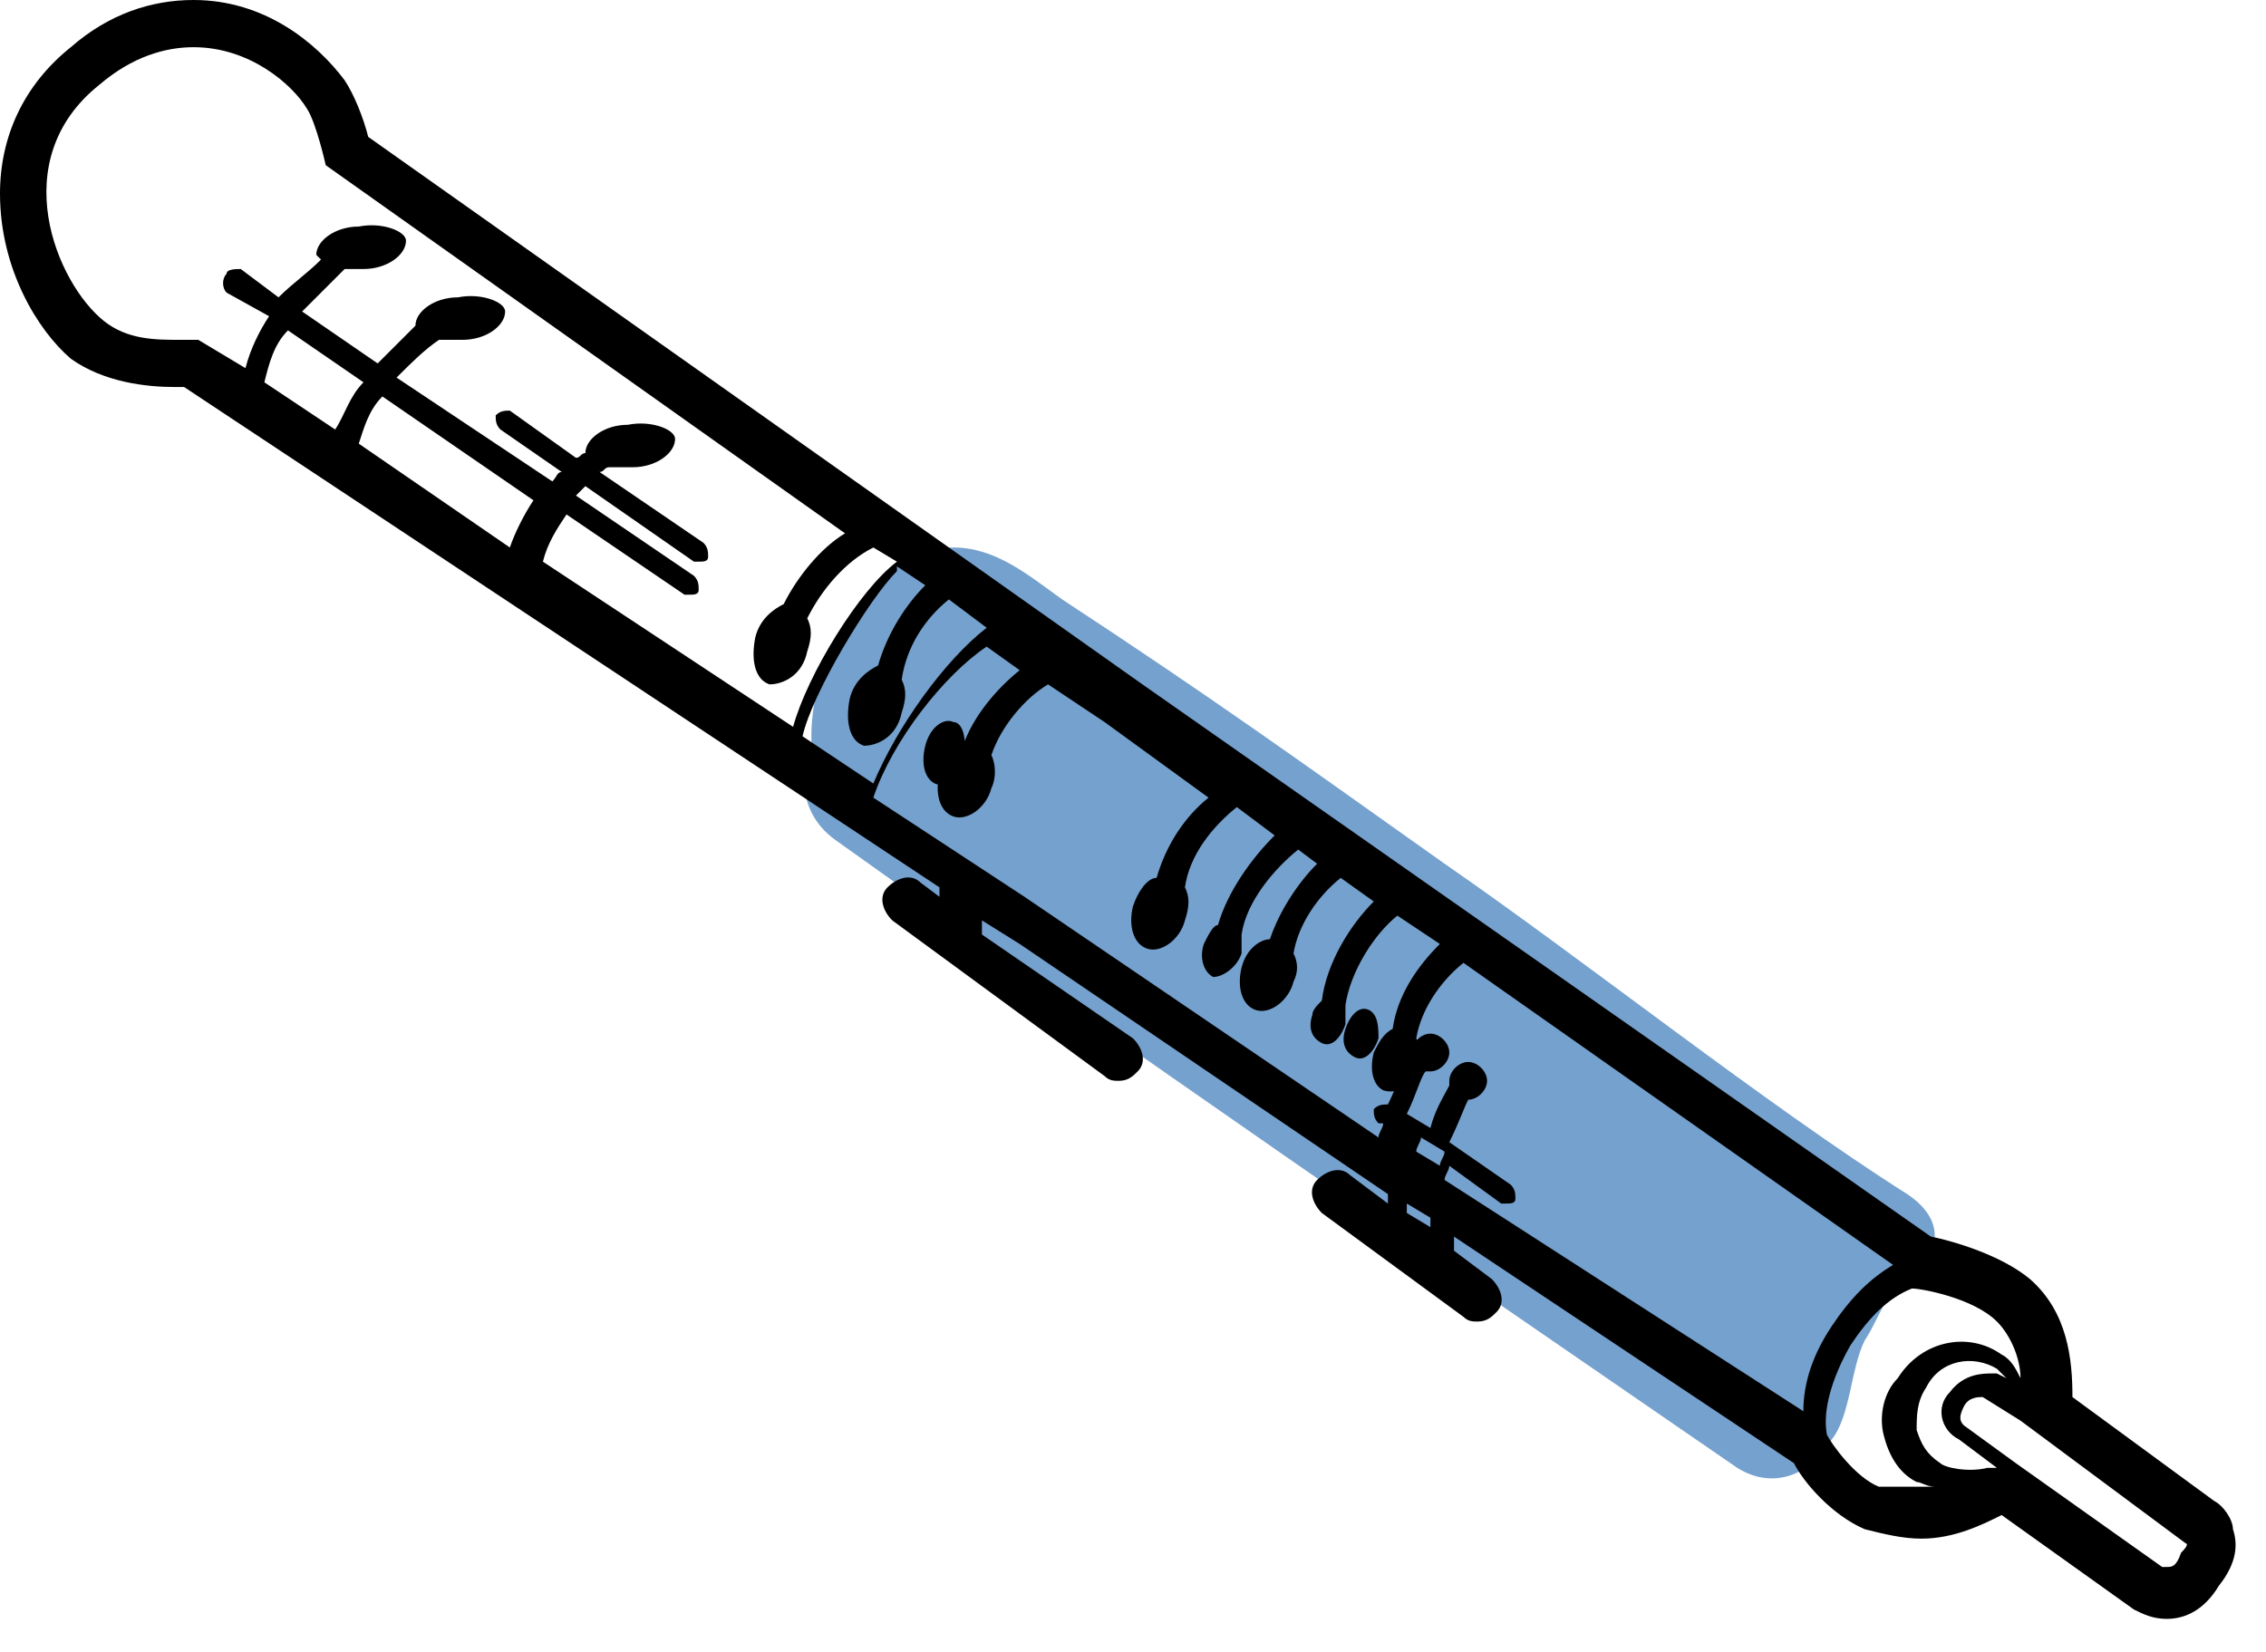
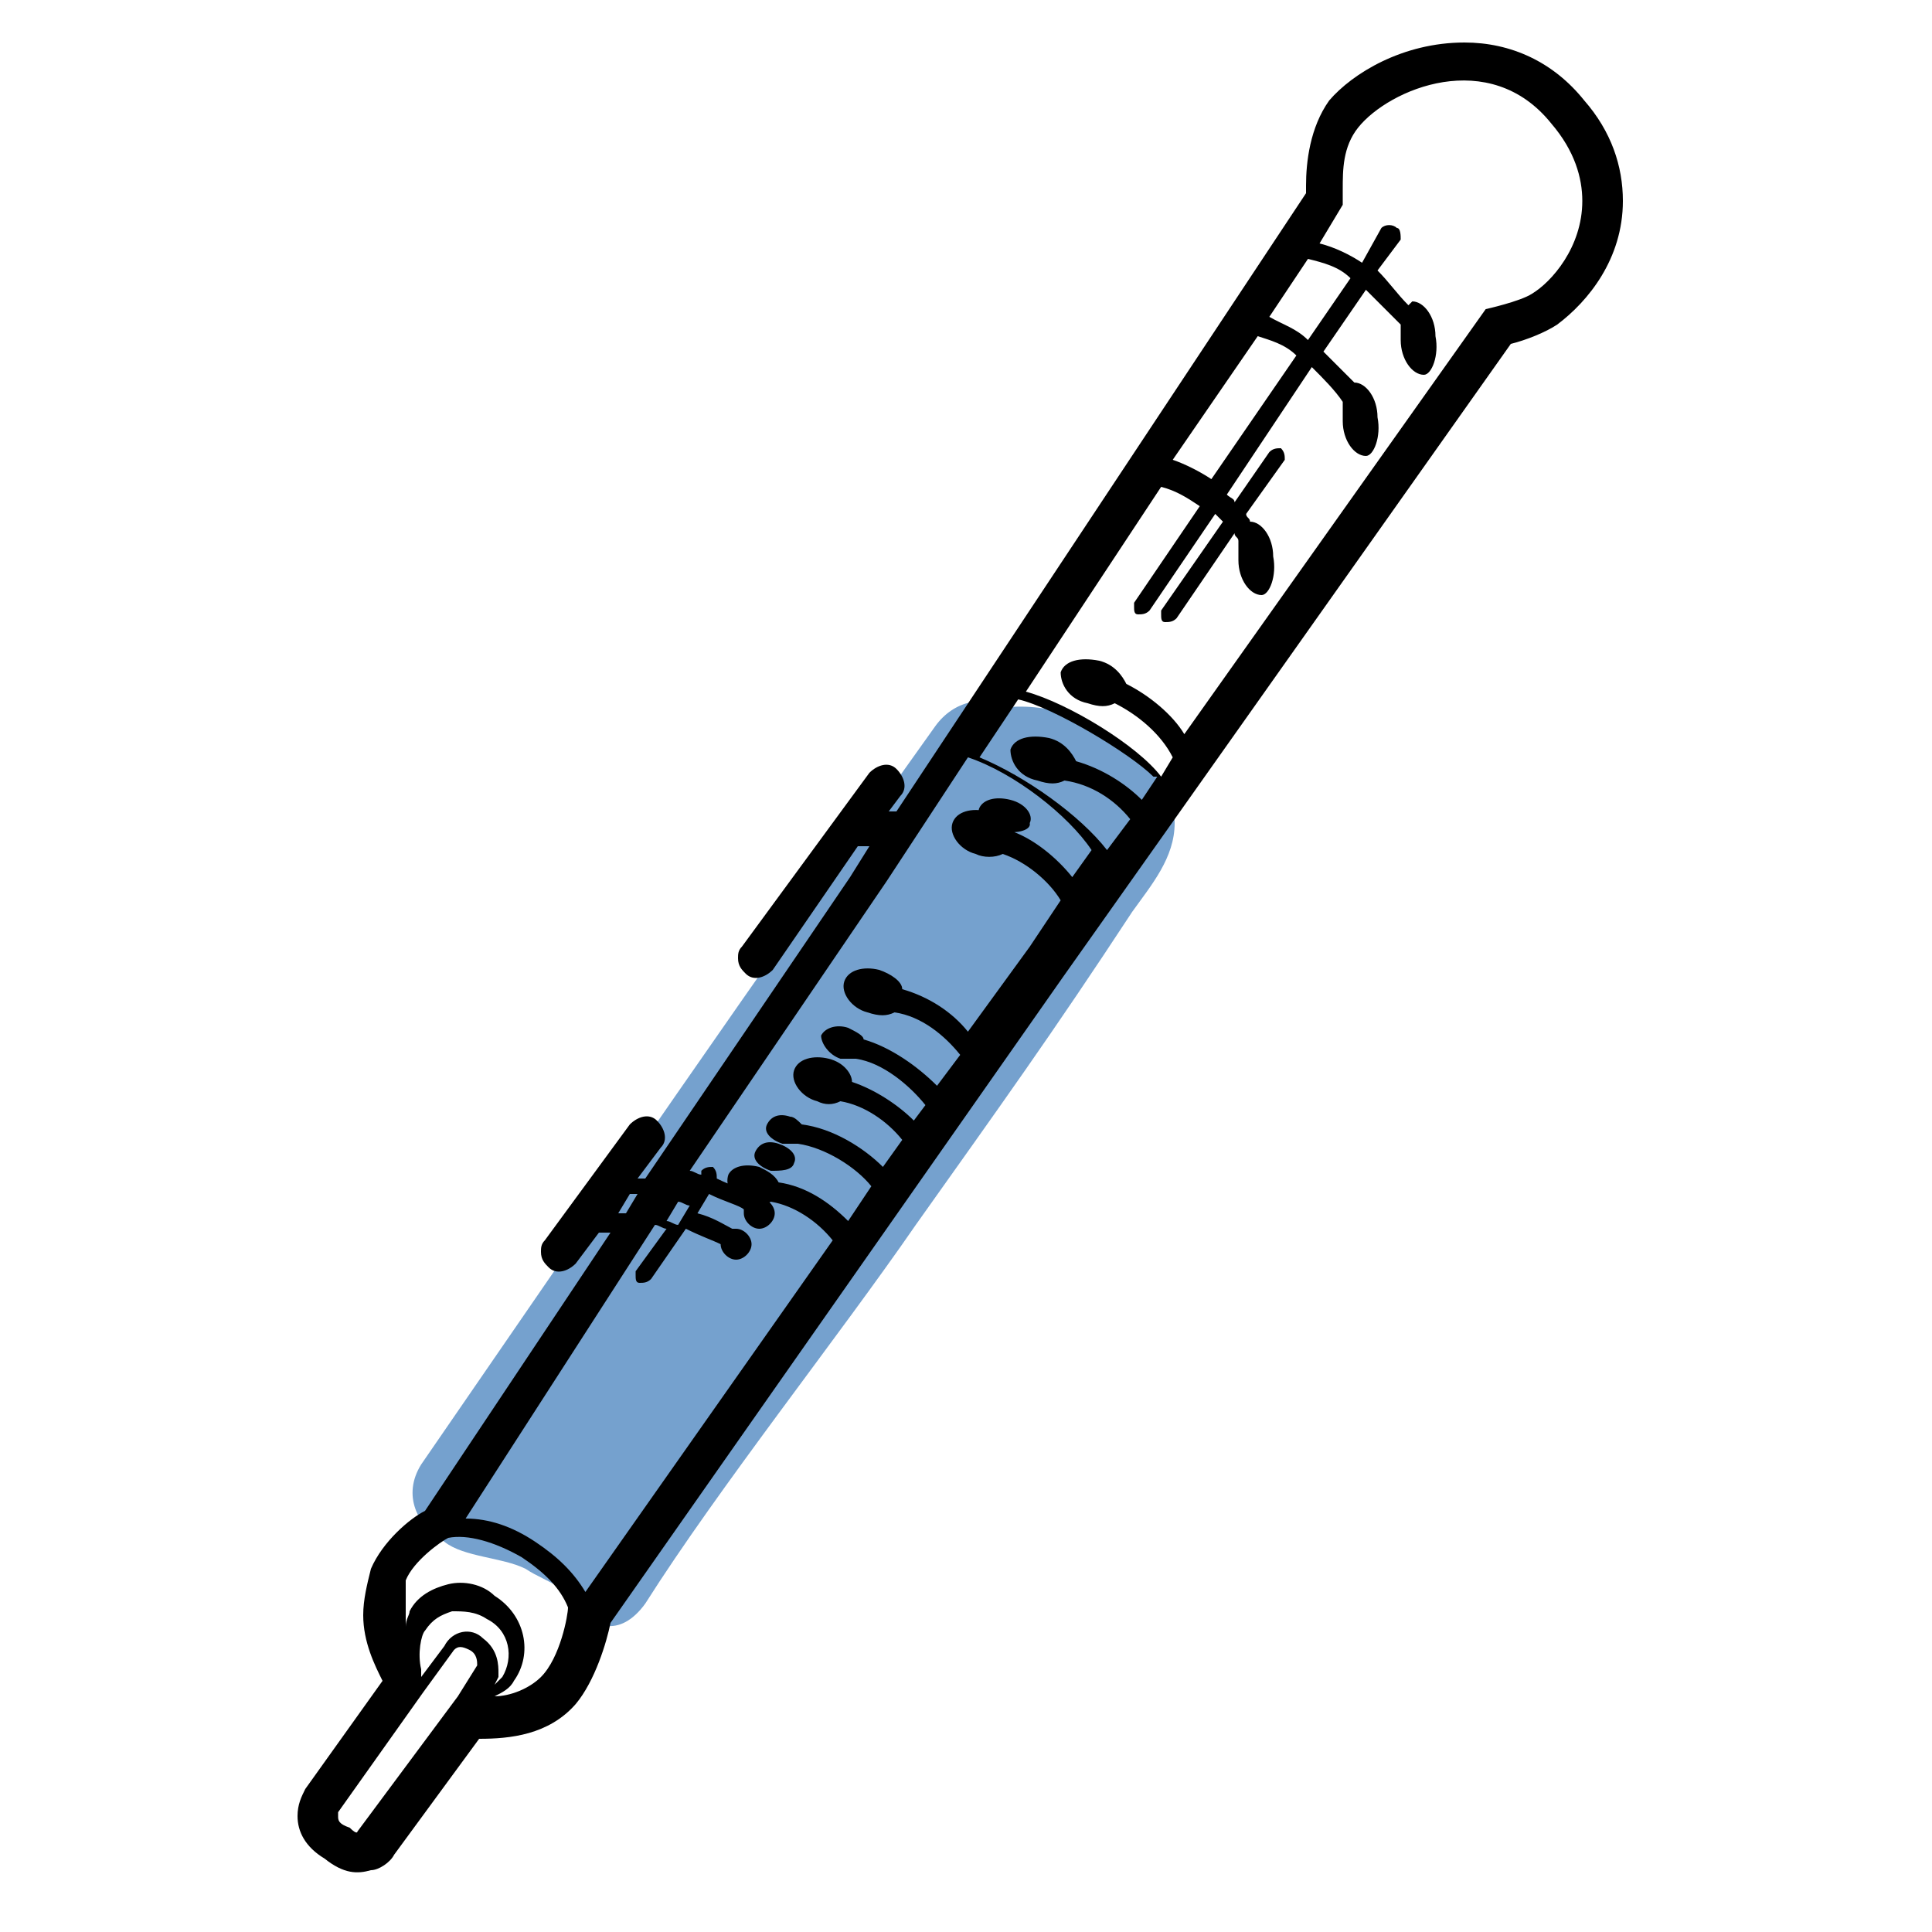
- <svg xmlns="http://www.w3.org/2000/svg" version="1.1" x="0px" y="0px" viewBox="0 0 48 35" style="enable-background:new 0 0 48 35;" xml:space="preserve">
+ <svg xmlns="http://www.w3.org/2000/svg" version="1.1" id="Layer_1" x="0px" y="0px" viewBox="0 0 100 100" style="enable-background:new 0 0 100 100;" xml:space="preserve">
  <style type="text/css">
	.st0{fill:#75A1CE;}
</style>
  <g id="colour">
-     <path class="st0" d="M40.4,25.3c-3-1.9-6.9-5-9.8-7c-3.1-2.2-4.9-3.5-8.1-5.6c-0.7-0.5-1.4-1.1-2.3-1.1c-0.8,0-1.3,0.4-1.8,1   c-0.8,0.9-1.3,2.1-1.2,3.3c-0.3,0.6-0.2,1.4,0.5,1.9c6.3,4.5,12.7,8.9,19.1,13.3c0.8,0.5,1.6,0.1,2-0.6c0.4-0.5,0.4-1.5,0.7-2.1   c0.2-0.3,0.3-0.6,0.5-0.9c0.1-0.1,0.1-0.2,0.2-0.3C41.1,26.7,41.3,25.9,40.4,25.3z" />
+     <path class="st0" d="M33.4,83c3.8-6,10-13.8,14-19.6c4.4-6.2,7-9.8,11.2-16.2c1-1.4,2.2-2.8,2.2-4.6c0-1.6-0.8-2.6-2-3.6   c-1.8-1.6-4.2-2.6-6.6-2.4c-1.2-0.6-2.8-0.4-3.8,1c-9,12.6-17.8,25.4-26.6,38.2c-1,1.6-0.2,3.2,1.2,4c1,0.8,3,0.8,4.2,1.4   c0.6,0.4,1.2,0.6,1.8,1c0.2,0.2,0.4,0.2,0.6,0.4C30.5,84.4,32.1,84.8,33.4,83z" />
  </g>
-   <g id="Layer_1">
-     <path d="M20.4,16.1c-0.1,0.4-0.4,0.6-0.6,0.5c-0.2-0.1-0.3-0.4-0.2-0.8c0.1-0.4,0.4-0.6,0.6-0.5C20.4,15.3,20.5,15.7,20.4,16.1z    M29,21.4c-0.2-0.1-0.4,0.1-0.5,0.4c-0.1,0.3,0,0.5,0.2,0.6c0.2,0.1,0.4-0.1,0.5-0.4C29.2,21.8,29.2,21.5,29,21.4z M47,33.6   c-0.3,0.5-0.7,0.7-1.1,0.7c-0.3,0-0.5-0.1-0.7-0.2l-2.8-2c-0.4,0.2-1,0.5-1.7,0.5c-0.4,0-0.8-0.1-1.2-0.2c-0.7-0.3-1.3-1-1.5-1.4   l-7.2-4.8c0,0.1,0,0.2,0,0.2c0,0,0,0,0,0.1l0.8,0.6c0.2,0.2,0.3,0.5,0.1,0.7c-0.1,0.1-0.2,0.2-0.4,0.2c-0.1,0-0.2,0-0.3-0.1l-3-2.2   c-0.2-0.2-0.3-0.5-0.1-0.7c0.2-0.2,0.5-0.3,0.7-0.1l0.8,0.6c0-0.1,0-0.1,0-0.2l-7.8-5.3l-0.8-0.5l0,0.3L24,22   c0.2,0.2,0.3,0.5,0.1,0.7c-0.1,0.1-0.2,0.2-0.4,0.2c-0.1,0-0.2,0-0.3-0.1l-4.5-3.3c-0.2-0.2-0.3-0.5-0.1-0.7   c0.2-0.2,0.5-0.3,0.7-0.1l0.4,0.3l0-0.2L3.9,8.2c-0.1,0-0.1,0-0.2,0c-0.6,0-1.5-0.1-2.2-0.6C0.8,7,0,5.7,0,4.1C0,2.9,0.5,1.8,1.5,1   c0.8-0.7,1.7-1,2.6-1h0c1.5,0,2.6,0.9,3.2,1.7C7.5,2,7.7,2.5,7.8,2.9l16.4,11.6l16.7,11.7c0.5,0.1,1.5,0.4,2.1,0.9   c0.8,0.7,0.9,1.7,0.9,2.5l3,2.2c0.2,0.1,0.4,0.4,0.4,0.6C47.4,32.7,47.4,33.1,47,33.6z M41.3,29.5c0.3-0.4,0.7-0.4,0.9-0.4l0.1,0   l0.2,0.1c-0.1-0.1-0.2-0.2-0.2-0.2c-0.5-0.3-1.2-0.2-1.5,0.4c-0.2,0.3-0.2,0.6-0.2,0.9c0.1,0.3,0.2,0.5,0.5,0.7   c0.1,0.1,0.6,0.2,1,0.1c0.1,0,0.1,0,0.2,0l-0.8-0.6C41.1,30.3,41,29.8,41.3,29.5z M17,15.6l1.5,1c0.5-1.2,1.5-2.6,2.4-3.3l-0.8-0.6   c-0.5,0.4-0.9,1-1,1.7c0.1,0.2,0.1,0.4,0,0.7c-0.1,0.5-0.5,0.7-0.8,0.7c-0.3-0.1-0.4-0.5-0.3-1c0.1-0.4,0.4-0.6,0.6-0.7   c0.2-0.7,0.6-1.3,1-1.7l-0.6-0.4c0,0,0,0.1,0,0.1C18.4,12.7,17.2,14.7,17,15.6z M4.2,7.2l1,0.6c0.1-0.4,0.3-0.8,0.5-1.1L4.8,6.2   C4.7,6.1,4.7,5.9,4.8,5.8C4.8,5.7,5,5.7,5.1,5.7l0.8,0.6C6.2,6,6.5,5.8,6.8,5.5c0,0-0.1-0.1-0.1-0.1c0-0.3,0.4-0.6,0.9-0.6   c0.5-0.1,1,0.1,1,0.3c0,0.3-0.4,0.6-0.9,0.6c-0.2,0-0.3,0-0.4,0C7,6,6.7,6.3,6.4,6.6L8,7.7c0.3-0.3,0.6-0.6,0.8-0.8c0,0,0,0,0,0   c0-0.3,0.4-0.6,0.9-0.6c0.5-0.1,1,0.1,1,0.3c0,0.3-0.4,0.6-0.9,0.6c-0.2,0-0.4,0-0.5,0C9,7.4,8.7,7.7,8.4,8l3.3,2.2   c0.1-0.1,0.1-0.2,0.2-0.2l-1.3-0.9c-0.1-0.1-0.1-0.2-0.1-0.3c0.1-0.1,0.2-0.1,0.3-0.1l1.4,1c0.1,0,0.1-0.1,0.2-0.1c0,0,0,0,0,0   c0-0.3,0.4-0.6,0.9-0.6c0.5-0.1,1,0.1,1,0.3c0,0.3-0.4,0.6-0.9,0.6c-0.2,0-0.4,0-0.5,0c-0.1,0-0.1,0.1-0.2,0.1l2.2,1.5   c0.1,0.1,0.1,0.2,0.1,0.3c0,0.1-0.1,0.1-0.2,0.1c0,0-0.1,0-0.1,0l-2.3-1.6c-0.1,0.1-0.1,0.1-0.2,0.2l2.5,1.7   c0.1,0.1,0.1,0.2,0.1,0.3c0,0.1-0.1,0.1-0.2,0.1c0,0-0.1,0-0.1,0l-2.5-1.7c-0.2,0.3-0.4,0.6-0.5,1l5.3,3.5c0.3-1.1,1.4-2.9,2.2-3.5   l-0.5-0.3c-0.6,0.3-1.1,0.9-1.4,1.5c0.1,0.2,0.1,0.4,0,0.7c-0.1,0.5-0.5,0.7-0.8,0.7c-0.3-0.1-0.4-0.5-0.3-1   c0.1-0.4,0.4-0.6,0.6-0.7c0.3-0.6,0.8-1.2,1.3-1.5L6.9,3.5c0,0-0.2-0.9-0.4-1.2C6.2,1.8,5.3,1,4.1,1c-0.6,0-1.3,0.2-2,0.8   c-2,1.6-0.9,4.2,0.1,5c0.5,0.4,1.1,0.4,1.6,0.4C4,7.2,4.2,7.2,4.2,7.2z M7.6,9.4l3.2,2.2c0.1-0.3,0.3-0.7,0.5-1L8.1,8.4   C7.8,8.7,7.7,9.1,7.6,9.4z M7.7,8.1L6.1,7C5.8,7.3,5.7,7.7,5.6,8.1l1.5,1C7.3,8.8,7.4,8.4,7.7,8.1z M30.3,25.8l-0.5-0.3   c0,0.1,0,0.2,0,0.2l0.5,0.3C30.3,25.9,30.3,25.9,30.3,25.8z M30.5,24.7c0-0.1,0.1-0.2,0.1-0.3l-0.5-0.3c0,0.1-0.1,0.2-0.1,0.3   L30.5,24.7z M38.2,29.9c0-0.6,0.2-1.2,0.6-1.8c0.4-0.6,0.8-1,1.3-1.3l-9.1-6.4c-0.5,0.4-0.9,1-1,1.6c0.1,0.2,0.1,0.4,0,0.6   c-0.1,0.4-0.4,0.6-0.7,0.5c-0.2-0.1-0.3-0.4-0.2-0.8c0.1-0.2,0.2-0.4,0.4-0.5c0.1-0.7,0.5-1.3,1-1.8l-0.9-0.6   c-0.5,0.4-1,1.2-1.1,1.9c0,0,0,0,0,0c0,0.1,0,0.2,0,0.4c-0.1,0.3-0.3,0.5-0.5,0.4c-0.2-0.1-0.3-0.3-0.2-0.6c0-0.1,0.1-0.2,0.2-0.3   c0.1-0.8,0.6-1.6,1.1-2.1l-0.7-0.5c-0.5,0.4-0.9,1-1,1.6c0.1,0.2,0.1,0.4,0,0.6c-0.1,0.4-0.5,0.7-0.8,0.6c-0.3-0.1-0.4-0.5-0.3-0.9   c0.1-0.4,0.4-0.6,0.6-0.6c0.2-0.6,0.6-1.2,1-1.6L27.5,18c-0.5,0.4-1.1,1.1-1.2,1.8c0,0.1,0,0.3,0,0.4c-0.1,0.3-0.4,0.5-0.6,0.5   c-0.2-0.1-0.3-0.4-0.2-0.7c0.1-0.2,0.2-0.4,0.3-0.4c0.2-0.7,0.7-1.4,1.2-1.9l-0.8-0.6c-0.5,0.4-1,1-1.1,1.7c0.1,0.2,0.1,0.4,0,0.7   c-0.1,0.4-0.5,0.7-0.8,0.6c-0.3-0.1-0.4-0.5-0.3-0.9c0.1-0.3,0.3-0.6,0.5-0.6c0.2-0.7,0.6-1.3,1.1-1.7l-2.2-1.6l-1.2-0.8   c-0.5,0.3-1,0.9-1.2,1.5c0.1,0.2,0.1,0.5,0,0.7c-0.1,0.4-0.5,0.7-0.8,0.6c-0.3-0.1-0.4-0.5-0.3-0.9c0.1-0.3,0.3-0.5,0.5-0.6   c0.2-0.6,0.7-1.2,1.2-1.6l-0.7-0.5c-0.9,0.6-2,2-2.4,3.2l3.2,2.1l7.5,5.1c0-0.1,0.1-0.2,0.1-0.3l-0.1,0c-0.1-0.1-0.1-0.2-0.1-0.3   c0.1-0.1,0.2-0.1,0.3-0.1c0.2-0.4,0.3-0.8,0.5-1c0,0,0-0.1,0-0.1c0-0.2,0.2-0.4,0.4-0.4c0.2,0,0.4,0.2,0.4,0.4   c0,0.2-0.2,0.4-0.4,0.4c0,0,0,0-0.1,0c-0.1,0.1-0.2,0.5-0.4,0.9l0.5,0.3c0.1-0.4,0.3-0.7,0.4-0.9c0,0,0-0.1,0-0.1   c0-0.2,0.2-0.4,0.4-0.4c0.2,0,0.4,0.2,0.4,0.4c0,0.2-0.2,0.4-0.4,0.4c0,0,0,0,0,0c-0.1,0.2-0.2,0.5-0.4,0.9l1.3,0.9   c0.1,0.1,0.1,0.2,0.1,0.3c0,0.1-0.1,0.1-0.2,0.1c0,0-0.1,0-0.1,0l-1.1-0.8c0,0.1-0.1,0.2-0.1,0.3L38.2,29.9z M40.7,31.5   c0.1,0,0.2,0,0.3,0c-0.2,0-0.3-0.1-0.4-0.1c-0.4-0.2-0.6-0.6-0.7-1c-0.1-0.4,0-0.9,0.3-1.2c0.5-0.8,1.5-1,2.2-0.5   c0.2,0.1,0.3,0.3,0.4,0.5c0-0.4-0.2-0.9-0.5-1.2c-0.5-0.5-1.6-0.7-1.8-0.7c-0.5,0.2-0.9,0.6-1.3,1.2c-0.4,0.7-0.6,1.4-0.5,1.9   c0.1,0.2,0.6,0.9,1.1,1.1C40.1,31.5,40.4,31.5,40.7,31.5z M46.3,32.7l-3.5-2.6l0,0L42,29.6c-0.1,0-0.3,0-0.4,0.2   c-0.1,0.2-0.1,0.3,0,0.4l1.1,0.8c0,0,0,0,0,0l3.1,2.2c0,0,0,0,0.1,0c0.1,0,0.2,0,0.3-0.3C46.4,32.7,46.3,32.7,46.3,32.7z" />
+   <g id="Layer_1_1_">
+     <path d="M51.7,43c-0.8-0.2-1.2-0.8-1-1.2s0.8-0.6,1.6-0.4c0.8,0.2,1.2,0.8,1,1.2C53.4,43,52.5,43.2,51.7,43z M41.1,60.2   c0.2-0.4-0.2-0.8-0.8-1s-1,0-1.2,0.4s0.2,0.8,0.8,1C40.4,60.6,41,60.6,41.1,60.2z M16.8,96.2c-1-0.6-1.4-1.4-1.4-2.2   c0-0.6,0.2-1,0.4-1.4l4-5.6c-0.4-0.8-1-2-1-3.4c0-0.8,0.2-1.6,0.4-2.4c0.6-1.4,2-2.6,2.8-3l9.6-14.4c-0.2,0-0.4,0-0.4,0s0,0-0.2,0   l-1.2,1.6c-0.4,0.4-1,0.6-1.4,0.2c-0.2-0.2-0.4-0.4-0.4-0.8c0-0.2,0-0.4,0.2-0.6l4.4-6c0.4-0.4,1-0.6,1.4-0.2   c0.4,0.4,0.6,1,0.2,1.4L33,61c0.2,0,0.2,0,0.4,0L44,45.4l1-1.6h-0.6L40,50.2c-0.4,0.4-1,0.6-1.4,0.2c-0.2-0.2-0.4-0.4-0.4-0.8   c0-0.2,0-0.4,0.2-0.6l6.6-9c0.4-0.4,1-0.6,1.4-0.2c0.4,0.4,0.6,1,0.2,1.4L46,42h0.4l21.2-32c0-0.2,0-0.2,0-0.4c0-1.2,0.2-3,1.2-4.4   c1.2-1.4,3.8-3,7-3c2.4,0,4.6,1,6.2,3c1.4,1.6,2,3.4,2,5.2l0,0c0,3-1.8,5.2-3.4,6.4c-0.6,0.4-1.6,0.8-2.4,1L55,50.6L31.6,84   c-0.2,1-0.8,3-1.8,4.2c-1.4,1.6-3.4,1.8-5,1.8l-4.4,6c-0.2,0.4-0.8,0.8-1.2,0.8C18.5,97,17.8,97,16.8,96.2z M25,84.8   c0.8,0.6,0.8,1.4,0.8,1.8v0.2l-0.2,0.4c0.2-0.2,0.4-0.4,0.4-0.4c0.6-1,0.4-2.4-0.8-3c-0.6-0.4-1.2-0.4-1.8-0.4   c-0.6,0.2-1,0.4-1.4,1c-0.2,0.2-0.4,1.2-0.2,2c0,0.2,0,0.2,0,0.4l1.2-1.6C23.4,84.4,24.4,84.2,25,84.8z M52.7,36.2l-2,3   c2.4,1,5.2,3,6.6,4.8l1.2-1.6c-0.8-1-2-1.8-3.4-2c-0.4,0.2-0.8,0.2-1.4,0c-1-0.2-1.4-1-1.4-1.6c0.2-0.6,1-0.8,2-0.6   c0.8,0.2,1.2,0.8,1.4,1.2c1.4,0.4,2.6,1.2,3.4,2l0.8-1.2h-0.2C58.5,39,54.5,36.6,52.7,36.2z M69.5,10.6l-1.2,2   c0.8,0.2,1.6,0.6,2.2,1l1-1.8c0.2-0.2,0.6-0.2,0.8,0c0.2,0,0.2,0.4,0.2,0.6L71.3,14c0.6,0.6,1,1.2,1.6,1.8l0.2-0.2   c0.6,0,1.2,0.8,1.2,1.8c0.2,1-0.2,2-0.6,2c-0.6,0-1.2-0.8-1.2-1.8c0-0.4,0-0.6,0-0.8c-0.6-0.6-1.2-1.2-1.8-1.8l-2.2,3.2   c0.6,0.6,1.2,1.2,1.6,1.6l0,0c0.6,0,1.2,0.8,1.2,1.8c0.2,1-0.2,2-0.6,2c-0.6,0-1.2-0.8-1.2-1.8c0-0.4,0-0.8,0-1   c-0.4-0.6-1-1.2-1.6-1.8l-4.4,6.6c0.2,0.2,0.4,0.2,0.4,0.4l1.8-2.6c0.2-0.2,0.4-0.2,0.6-0.2c0.2,0.2,0.2,0.4,0.2,0.6l-2,2.8   c0,0.2,0.2,0.2,0.2,0.4l0,0c0.6,0,1.2,0.8,1.2,1.8c0.2,1-0.2,2-0.6,2c-0.6,0-1.2-0.8-1.2-1.8c0-0.4,0-0.8,0-1s-0.2-0.2-0.2-0.4   l-3,4.4c-0.2,0.2-0.4,0.2-0.6,0.2c-0.2,0-0.2-0.2-0.2-0.4v-0.2l3.2-4.6c-0.2-0.2-0.2-0.2-0.4-0.4l-3.4,5c-0.2,0.2-0.4,0.2-0.6,0.2   s-0.2-0.2-0.2-0.4v-0.2l3.4-5c-0.6-0.4-1.2-0.8-2-1l-7,10.6c2.2,0.6,5.8,2.8,7,4.4l0.6-1c-0.6-1.2-1.8-2.2-3-2.8   c-0.4,0.2-0.8,0.2-1.4,0c-1-0.2-1.4-1-1.4-1.6c0.2-0.6,1-0.8,2-0.6c0.8,0.2,1.2,0.8,1.4,1.2c1.2,0.6,2.4,1.6,3,2.6l15.6-22   c0,0,1.8-0.4,2.4-0.8c1-0.6,2.6-2.4,2.6-4.8c0-1.2-0.4-2.6-1.6-4c-3.2-4-8.4-1.8-10,0.2c-0.8,1-0.8,2.2-0.8,3.2   C69.5,10.2,69.5,10.6,69.5,10.6z M65.1,17.4l-4.4,6.4c0.6,0.2,1.4,0.6,2,1l4.4-6.4C66.5,17.8,65.7,17.6,65.1,17.4z M67.7,17.6   l2.2-3.2c-0.6-0.6-1.4-0.8-2.2-1l-2,3C66.4,16.8,67.1,17,67.7,17.6z M32.4,62.8l0.6-1c-0.2,0-0.4,0-0.4,0l-0.6,1   C32.1,62.8,32.1,62.8,32.4,62.8z M34.5,63.2c0.2,0,0.4,0.2,0.6,0.2l0.6-1c-0.2,0-0.4-0.2-0.6-0.2L34.5,63.2z M24.1,78.6   c1.2,0,2.4,0.4,3.6,1.2c1.2,0.8,2,1.6,2.6,2.6l12.8-18.2c-0.8-1-2-1.8-3.2-2c-0.4,0.2-0.8,0.2-1.2,0c-0.8-0.2-1.2-0.8-1-1.4   c0.2-0.4,0.8-0.6,1.6-0.4c0.4,0.2,0.8,0.4,1,0.8c1.4,0.2,2.6,1,3.6,2l1.2-1.8c-0.8-1-2.4-2-3.8-2.2l0,0c-0.2,0-0.4,0-0.8,0   c-0.6-0.2-1-0.6-0.8-1s0.6-0.6,1.2-0.4c0.2,0,0.4,0.2,0.6,0.4c1.6,0.2,3.2,1.2,4.2,2.2l1-1.4c-0.8-1-2-1.8-3.2-2   c-0.4,0.2-0.8,0.2-1.2,0c-0.8-0.2-1.4-1-1.2-1.6s1-0.8,1.8-0.6s1.2,0.8,1.2,1.2c1.2,0.4,2.4,1.2,3.2,2l0.6-0.8   c-0.8-1-2.2-2.2-3.6-2.4c-0.2,0-0.6,0-0.8,0c-0.6-0.2-1-0.8-1-1.2c0.2-0.4,0.8-0.6,1.4-0.4c0.4,0.2,0.8,0.4,0.8,0.6   c1.4,0.4,2.8,1.4,3.8,2.4l1.2-1.6c-0.8-1-2-2-3.4-2.2c-0.4,0.2-0.8,0.2-1.4,0c-0.8-0.2-1.4-1-1.2-1.6s1-0.8,1.8-0.6   c0.6,0.2,1.2,0.6,1.2,1c1.4,0.4,2.6,1.2,3.4,2.2l3.2-4.4l1.6-2.4c-0.6-1-1.8-2-3-2.4c-0.4,0.2-1,0.2-1.4,0c-0.8-0.2-1.4-1-1.2-1.6   s1-0.8,1.8-0.6c0.6,0.2,1,0.6,1.2,1c1.2,0.4,2.4,1.4,3.2,2.4l1-1.4c-1.2-1.8-4-4-6.4-4.8l-4.2,6.4l-10.2,15c0.2,0,0.4,0.2,0.6,0.2   v-0.2c0.2-0.2,0.4-0.2,0.6-0.2c0.2,0.2,0.2,0.4,0.2,0.6c0.8,0.4,1.6,0.6,2,1h0.2c0.4,0,0.8,0.4,0.8,0.8c0,0.4-0.4,0.8-0.8,0.8   c-0.4,0-0.8-0.4-0.8-0.8c0,0,0,0,0-0.2c-0.2-0.2-1-0.4-1.8-0.8l-0.6,1c0.8,0.2,1.4,0.6,1.8,0.8h0.2c0.4,0,0.8,0.4,0.8,0.8   s-0.4,0.8-0.8,0.8c-0.4,0-0.8-0.4-0.8-0.8l0,0c-0.4-0.2-1-0.4-1.8-0.8l-1.8,2.6c-0.2,0.2-0.4,0.2-0.6,0.2s-0.2-0.2-0.2-0.4v-0.2   l1.6-2.2c-0.2,0-0.4-0.2-0.6-0.2L24.1,78.6z M21,83.6c0,0.2,0,0.4,0,0.6c0-0.4,0.2-0.6,0.2-0.8c0.4-0.8,1.2-1.2,2-1.4   c0.8-0.2,1.8,0,2.4,0.6c1.6,1,2,3,1,4.4c-0.2,0.4-0.6,0.6-1,0.8c0.8,0,1.8-0.4,2.4-1c1-1,1.4-3.2,1.4-3.6c-0.4-1-1.2-1.8-2.4-2.6   c-1.4-0.8-2.8-1.2-3.8-1c-0.4,0.2-1.8,1.2-2.2,2.2C21,82.4,21,83,21,83.6z M18.5,94.8l5.2-7l0,0l1-1.6c0-0.2,0-0.6-0.4-0.8   c-0.4-0.2-0.6-0.2-0.8,0l-1.6,2.2l0,0l-4.4,6.2c0,0,0,0,0,0.2s0,0.4,0.6,0.6C18.5,95,18.5,94.8,18.5,94.8z" />
  </g>
</svg>
